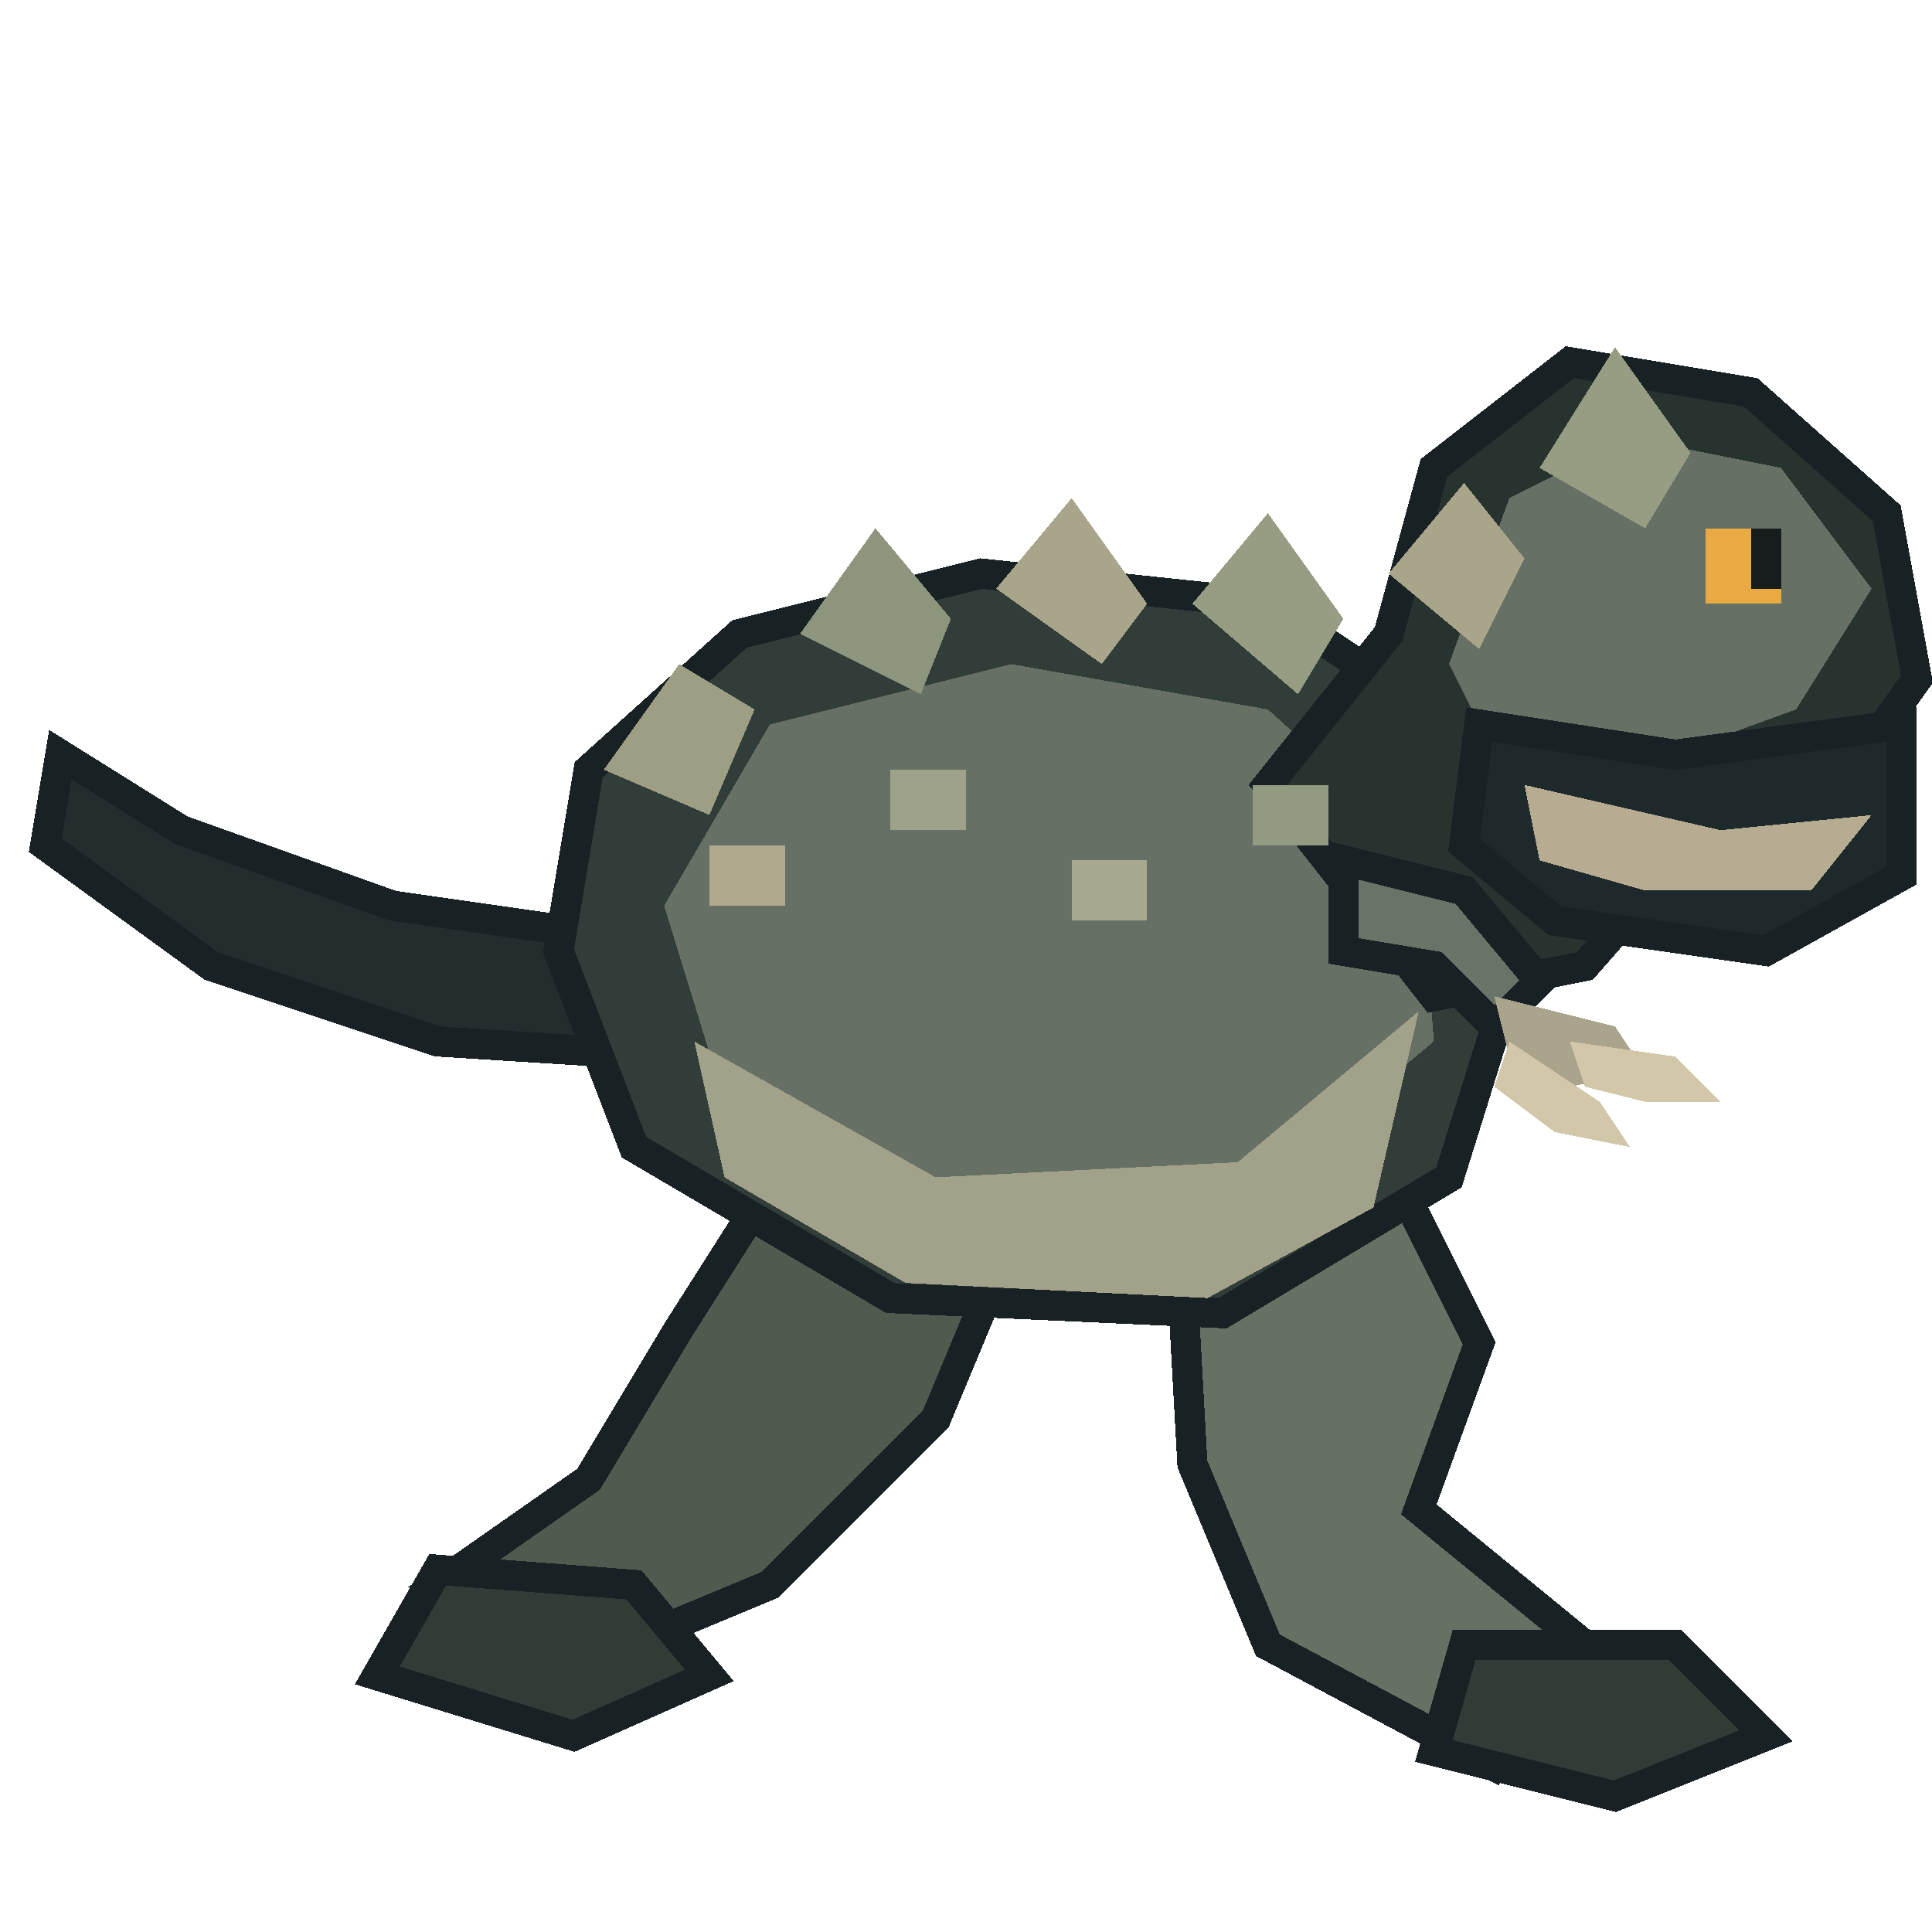
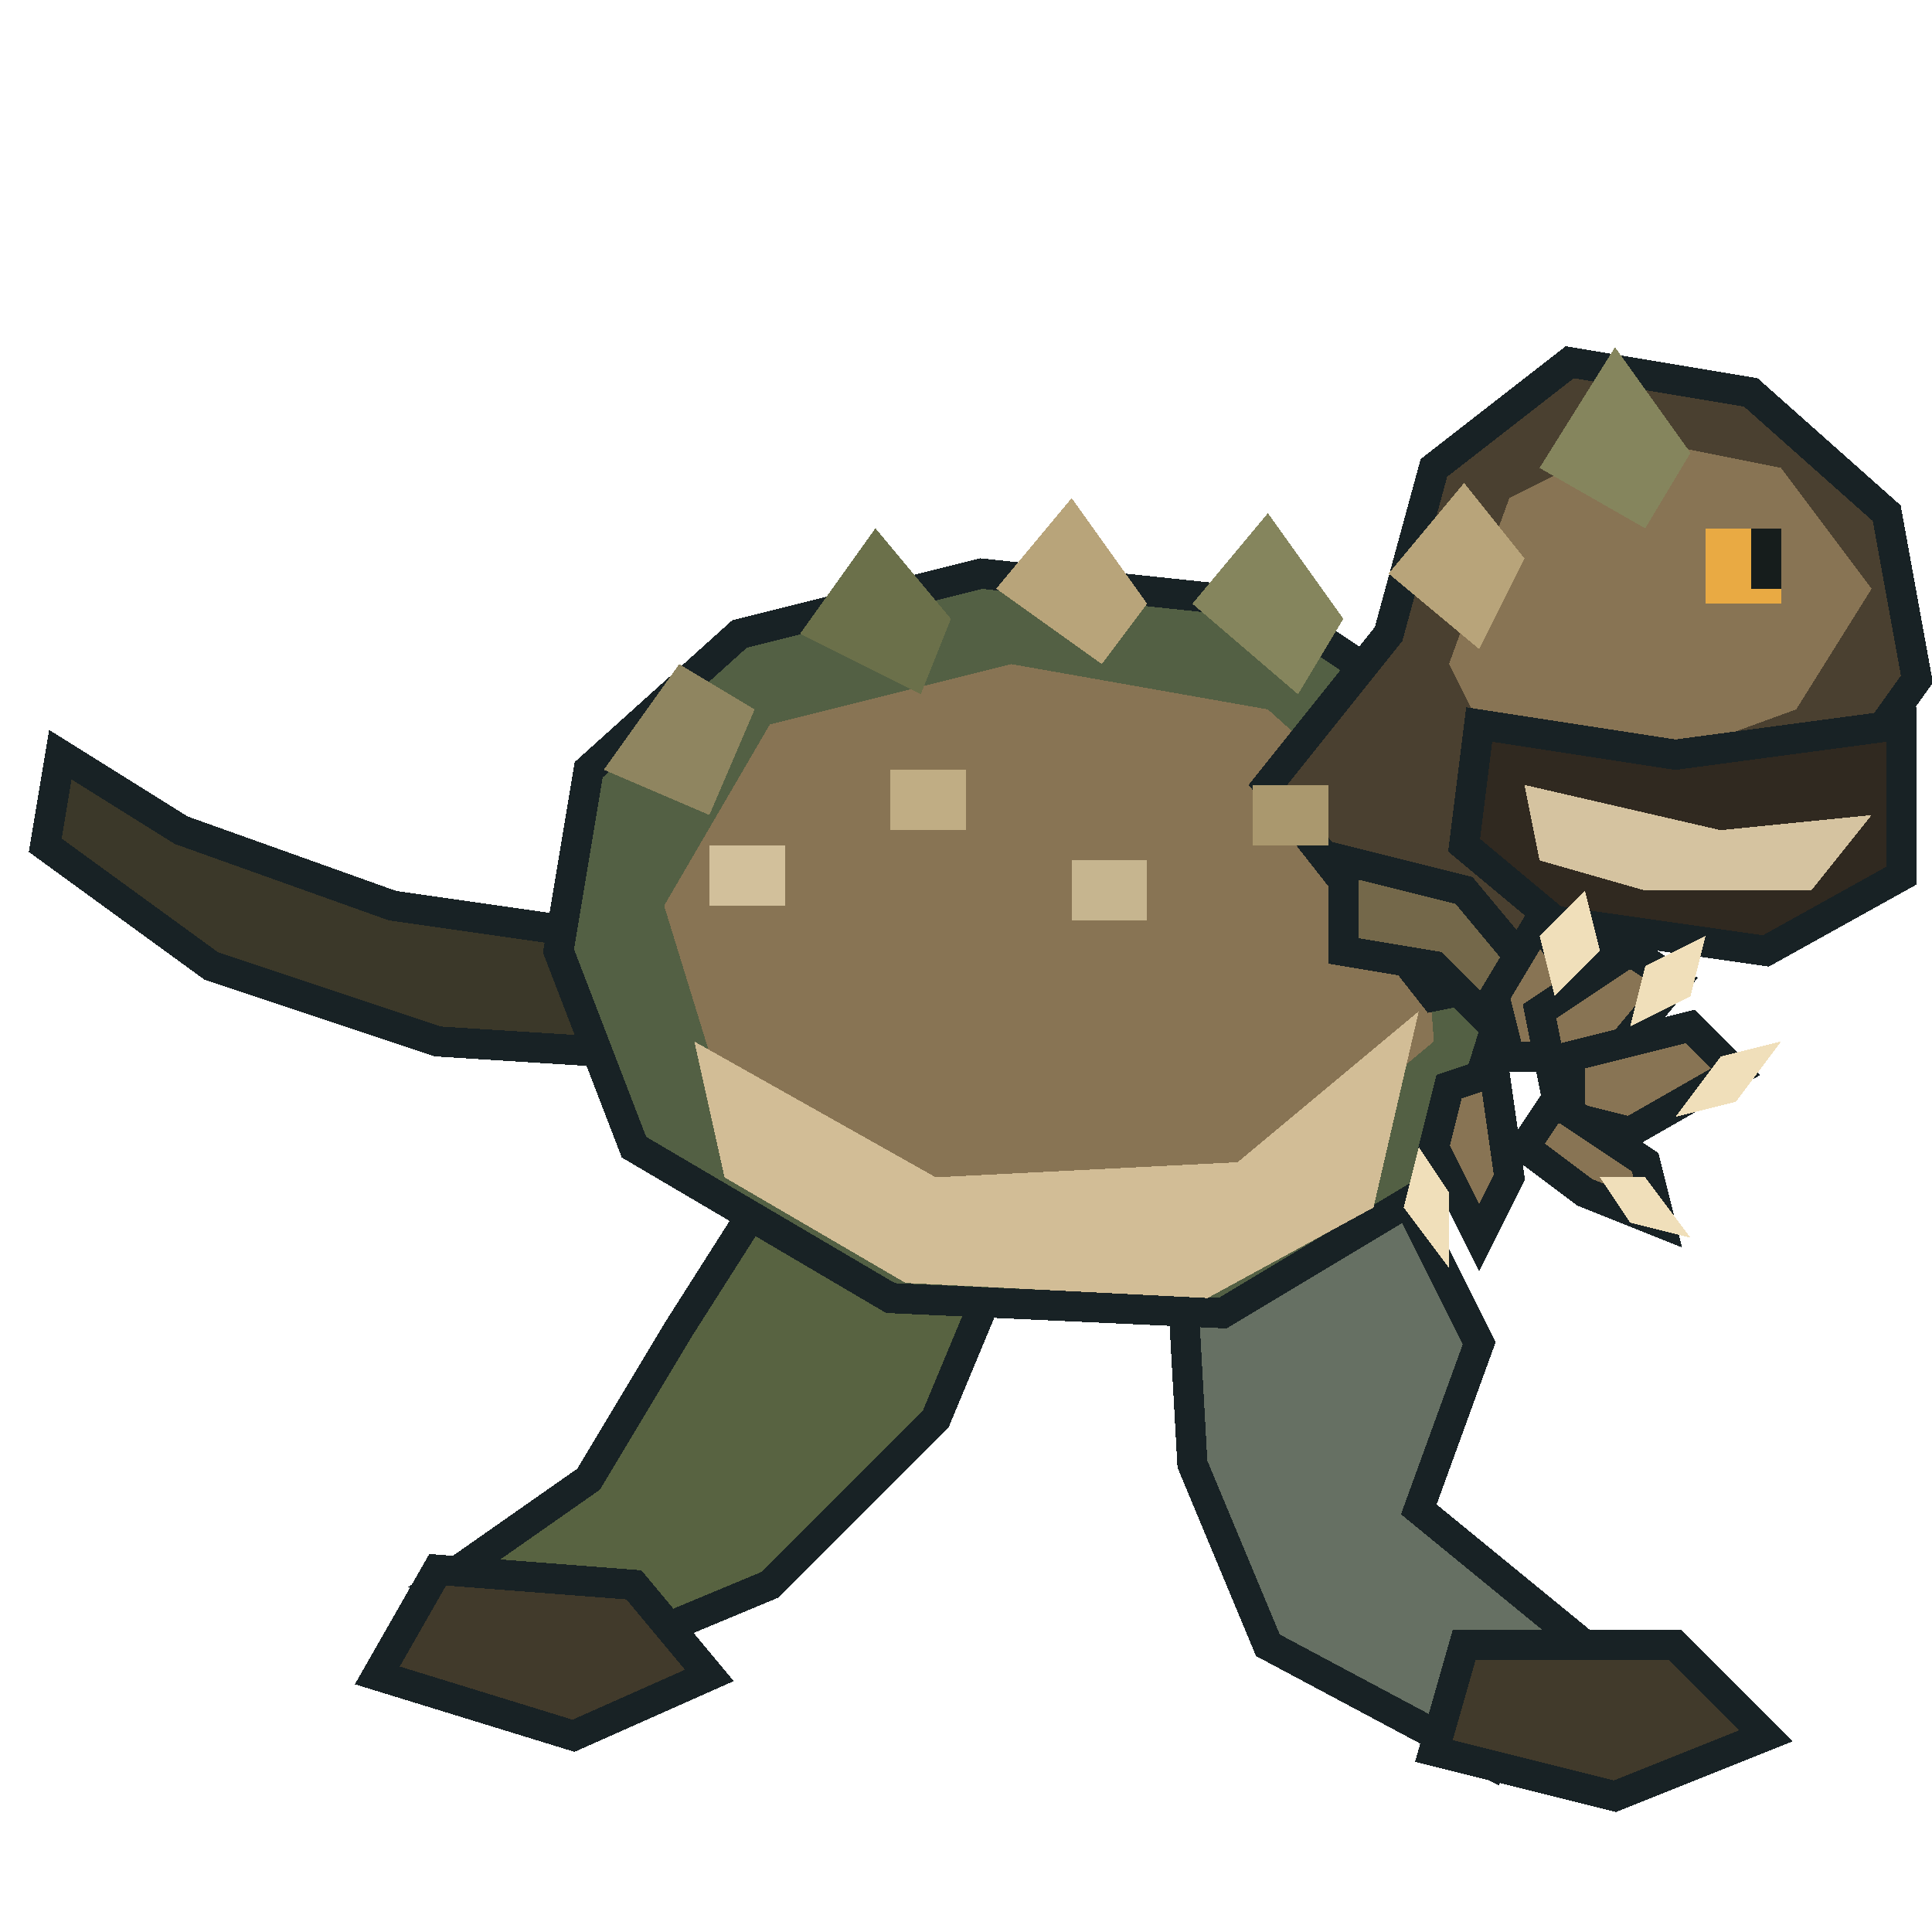
- <svg xmlns="http://www.w3.org/2000/svg" viewBox="0 0 128 128" shape-rendering="crispEdges" role="img" aria-label="Vasti" data-character="Vasti" data-species="Vastatosaurus rex" data-origin="King Kong 2005" data-pose="runA" data-anatomy="armored tyrannosaur skull three-fingered forelimbs">
+ <svg xmlns="http://www.w3.org/2000/svg" viewBox="0 0 128 128" shape-rendering="crispEdges" role="img" aria-label="Vasti" data-character="Vasti" data-species="Vastatosaurus rex" data-origin="King Kong 2005" data-pose="runA" data-anatomy="armored tyrannosaur skull five-fingered forelimbs" data-hand-digits="5" data-colors="olive-green brown beige">
  <g>
    <g stroke="#182225" stroke-width="2" stroke-linejoin="miter">
-       <polygon points="52,77 67,82 62,94 51,105 39,110 29,105 39,98 45,88" fill="#4e5c50" />
+       <polygon points="52,77 67,82 62,94 51,105 39,110 29,105 39,98 45,88" fill="#586341" />
      <polygon points="78,79 92,77 98,89 94,100 105,109 99,117 84,109 79,97" fill="#667063" />
-       <polygon points="29,104 42,105 47,111 38,115 25,111" fill="#303d36" />
-       <polygon points="97,109 111,109 117,115 107,119 95,116" fill="#303d36" />
+       <polygon points="29,104 42,105 47,111 38,115 25,111" fill="#413a2b" />
+       <polygon points="97,109 111,109 117,115 107,119 95,116" fill="#413a2b" />
    </g>
    <g stroke="#182225" stroke-width="2" stroke-linejoin="miter">
-       <polygon points="53,58 40,62 26,60 12,55 4,50 3,56 14,64 29,69 45,70 58,67" fill="#222d2d" />
-       <polygon points="37,63 39,51 49,42 65,38 84,40 96,48 101,62 96,78 81,87 59,86 42,76" fill="#303d38" />
-       <polygon points="44,60 51,48 67,44 84,47 94,56 95,69 83,79 62,80 48,73" fill="#667064" stroke="none" />
-       <polygon points="46,69 62,78 82,77 94,67 91,80 80,86 60,85 48,78" fill="#a2a18a" stroke="none" />
-       <polygon points="84,52 92,42 95,31 104,24 116,26 125,34 127,45 122,52 112,56 105,64 95,66" fill="#26332f" />
-       <polygon points="96,44 100,33 108,29 118,31 124,39 119,47 108,51 100,52" fill="#667064" stroke="none" />
-       <polygon points="98,48 111,50 126,48 126,58 117,63 103,61 97,56" fill="#1d292a" />
-       <polygon points="101,52 114,55 124,54 120,59 109,59 102,57" fill="#b7ab92" stroke="none" />
-       <polygon points="40,51 45,44 50,47 47,54" fill="#9d9e83" stroke="none" />
-       <polygon points="53,42 58,35 63,41 61,46" fill="#8e957d" stroke="none" />
-       <polygon points="66,39 71,33 76,40 73,44" fill="#a9a58b" stroke="none" />
-       <polygon points="79,40 84,34 89,41 86,46" fill="#969d83" stroke="none" />
-       <polygon points="92,38 97,32 101,37 98,43" fill="#a9a58b" stroke="none" />
-       <polygon points="102,31 107,23 112,30 109,35" fill="#969d83" stroke="none" />
-       <rect x="47" y="56" width="5" height="4" fill="#b0a98d" stroke="none" />
-       <rect x="59" y="51" width="5" height="4" fill="#9ea28b" stroke="none" />
-       <rect x="71" y="57" width="5" height="4" fill="#a8a88e" stroke="none" />
-       <rect x="83" y="52" width="5" height="4" fill="#929a82" stroke="none" />
-       <polygon points="89,57 97,59 102,65 99,68 95,64 89,63" fill="#697367" />
-       <polygon points="99,66 107,68 109,71 104,72 100,70" fill="#a9a48b" stroke="none" />
-       <polygon points="104,69 111,70 114,73 109,73 105,72" fill="#d3c7aa" stroke="none" />
-       <polygon points="100,69 106,73 108,76 103,75 99,72" fill="#d3c7aa" stroke="none" />
+       <polygon points="53,58 40,62 26,60 12,55 4,50 3,56 14,64 29,69 45,70 58,67" fill="#3b3829" />
+       <polygon points="37,63 39,51 49,42 65,38 84,40 96,48 101,62 96,78 81,87 59,86 42,76" fill="#536044" />
+       <polygon points="44,60 51,48 67,44 84,47 94,56 95,69 83,79 62,80 48,73" fill="#887454" stroke="none" />
+       <polygon points="46,69 62,78 82,77 94,67 91,80 80,86 60,85 48,78" fill="#d2bd96" stroke="none" />
+       <polygon points="84,52 92,42 95,31 104,24 116,26 125,34 127,45 122,52 112,56 105,64 95,66" fill="#4a4030" />
+       <polygon points="96,44 100,33 108,29 118,31 124,39 119,47 108,51 100,52" fill="#887454" stroke="none" />
+       <polygon points="98,48 111,50 126,48 126,58 117,63 103,61 97,56" fill="#302920" />
+       <polygon points="101,52 114,55 124,54 120,59 109,59 102,57" fill="#d5c3a0" stroke="none" />
+       <polygon points="40,51 45,44 50,47 47,54" fill="#8f8560" stroke="none" />
+       <polygon points="53,42 58,35 63,41 61,46" fill="#6b704a" stroke="none" />
+       <polygon points="66,39 71,33 76,40 73,44" fill="#b8a47a" stroke="none" />
+       <polygon points="79,40 84,34 89,41 86,46" fill="#85855d" stroke="none" />
+       <polygon points="92,38 97,32 101,37 98,43" fill="#b8a47a" stroke="none" />
+       <polygon points="102,31 107,23 112,30 109,35" fill="#85855d" stroke="none" />
+       <rect x="47" y="56" width="5" height="4" fill="#d2c09b" stroke="none" />
+       <rect x="59" y="51" width="5" height="4" fill="#c0ad84" stroke="none" />
+       <rect x="71" y="57" width="5" height="4" fill="#c6b58f" stroke="none" />
+       <rect x="83" y="52" width="5" height="4" fill="#aa986e" stroke="none" />
+       <polygon points="89,57 97,59 102,65 99,68 95,64 89,63" fill="#74684a" />
+       <polygon points="99,66 102,61 104,64 103,70 100,70" fill="#887454" />
+       <polygon points="102,67 108,63 111,65 106,71 103,72" fill="#887454" />
+       <polygon points="104,70 112,68 115,71 108,75 104,74" fill="#887454" />
+       <polygon points="103,73 109,77 110,81 105,79 101,76" fill="#887454" />
+       <polygon points="99,71 100,78 98,82 95,76 96,72" fill="#887454" />
+       <polygon points="102,62 105,59 106,63 103,66" fill="#f0dfba" stroke="none" />
+       <polygon points="109,64 113,62 112,66 108,68" fill="#f0dfba" stroke="none" />
+       <polygon points="114,70 118,69 115,73 111,74" fill="#f0dfba" stroke="none" />
+       <polygon points="109,78 112,82 108,81 106,78" fill="#f0dfba" stroke="none" />
+       <polygon points="96,79 96,84 93,80 94,76" fill="#f0dfba" stroke="none" />
      <rect x="113" y="35" width="5" height="5" fill="#e9aa43" stroke="none" />
      <rect x="116" y="35" width="2" height="4" fill="#161d1c" stroke="none" />
    </g>
  </g>
</svg>
